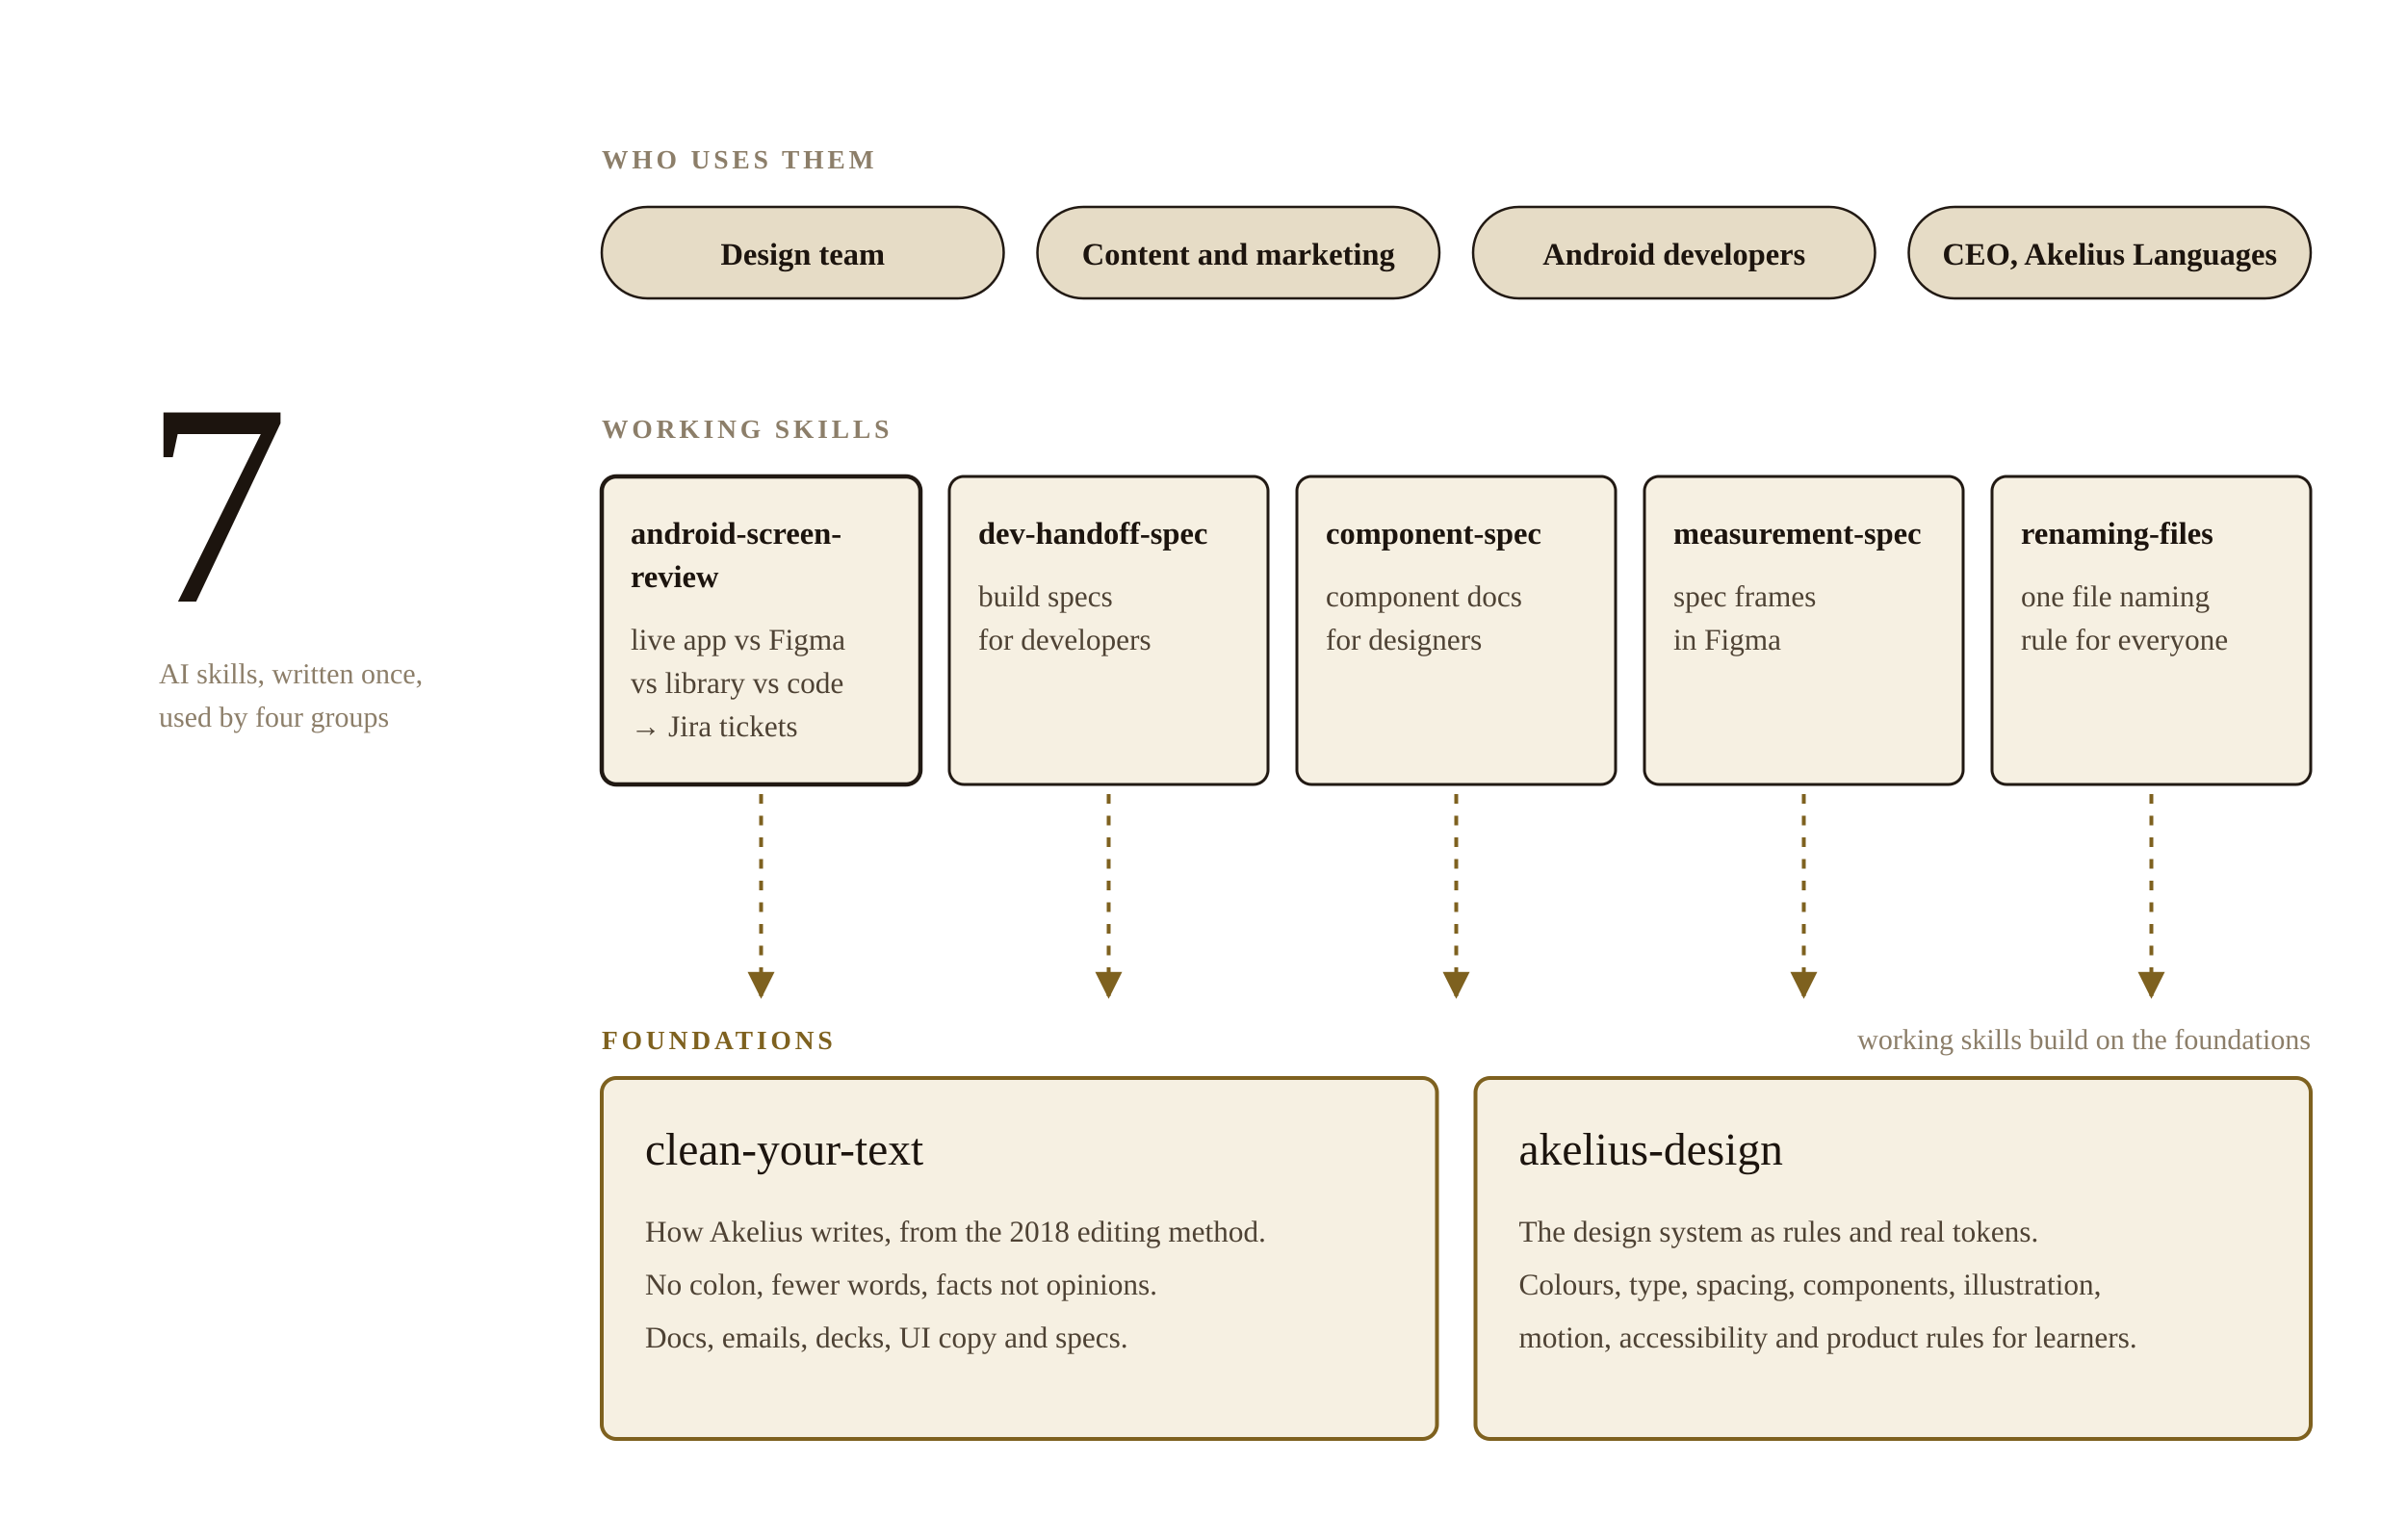
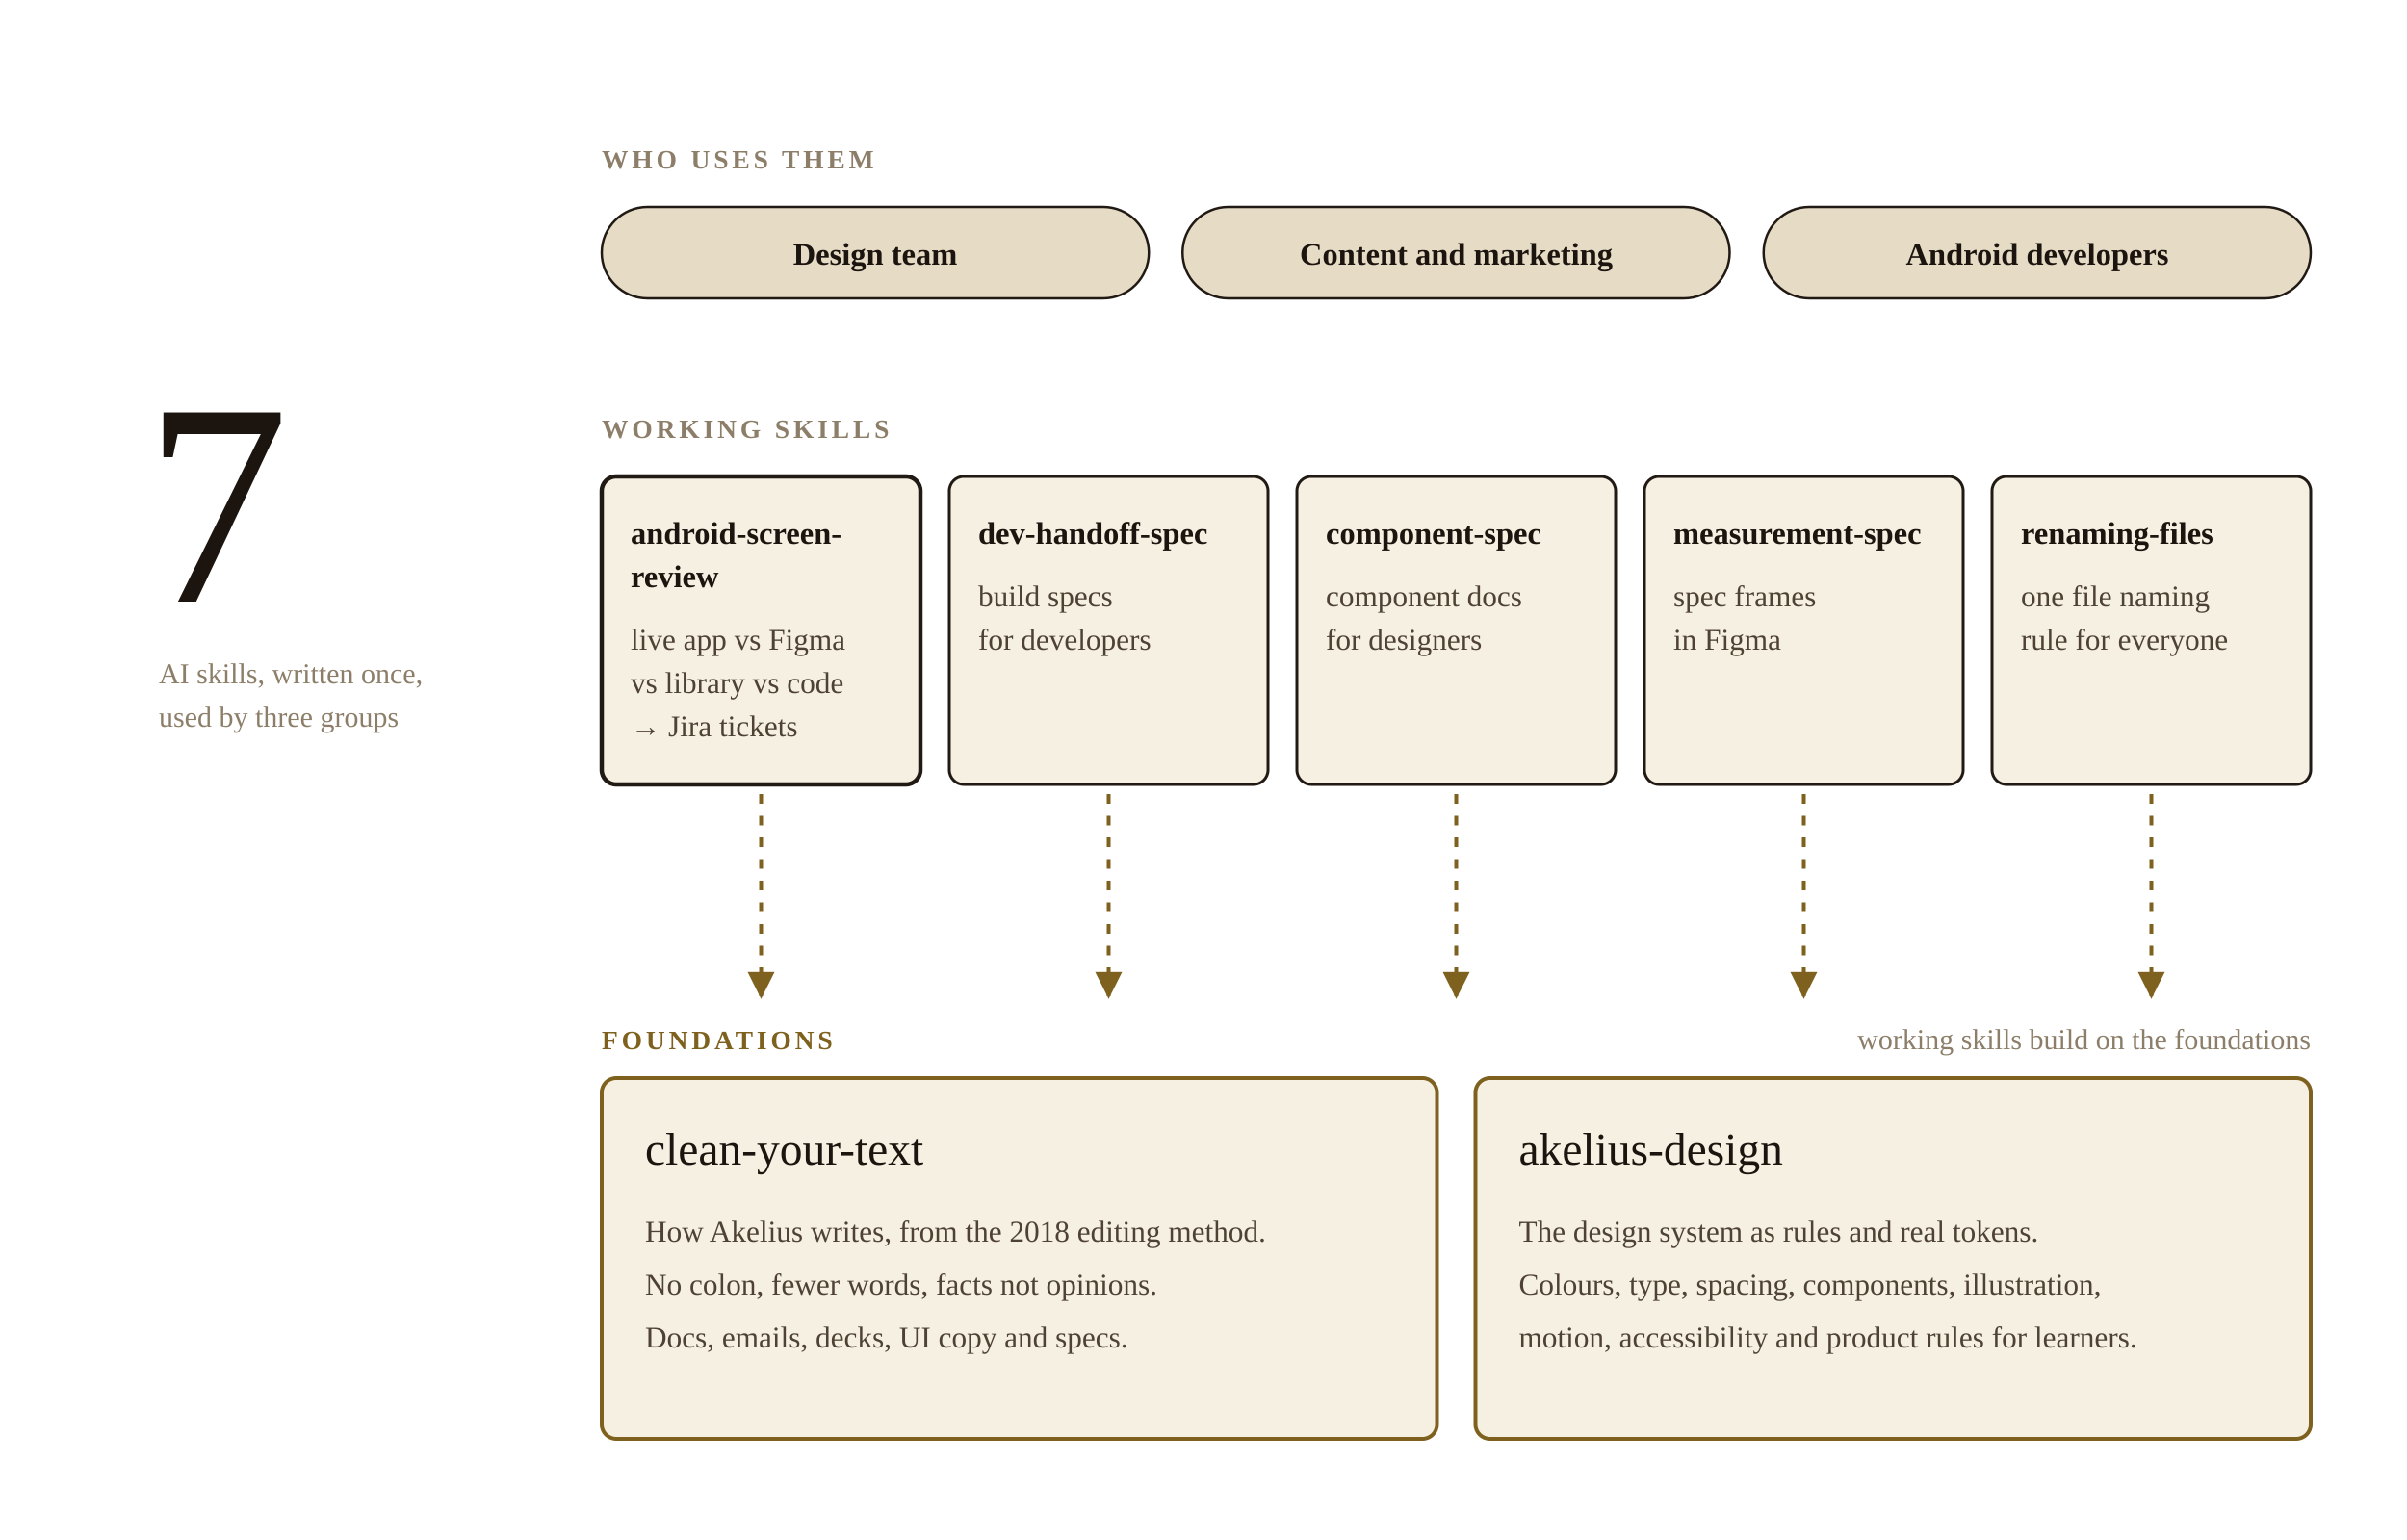
<svg xmlns="http://www.w3.org/2000/svg" viewBox="0 0 1000 640" width="1000" height="640" role="img" aria-labelledby="aih-t aih-d" class="re-drawing">
  <style>
.aih-k{fill:var(--dim, #8c7e69);font-family:var(--sans, 'Helvetica Neue', Arial, sans-serif);font-size:11px;font-weight:600;letter-spacing:.14em}
.aih-kg{fill:var(--gold-deep, #7e611f);font-family:var(--sans, 'Helvetica Neue', Arial, sans-serif);font-size:11px;font-weight:600;letter-spacing:.14em}
.aih-h{fill:var(--head, #1c140e);font-family:var(--serif, Georgia, 'Times New Roman', serif);font-size:19px}
.aih-num{fill:var(--head, #1c140e);font-family:var(--serif, Georgia, 'Times New Roman', serif);font-size:120px}
.aih-s{fill:var(--body, #4e4234);font-family:var(--sans, 'Helvetica Neue', Arial, sans-serif);font-size:12.5px}
.aih-sd{fill:var(--dim, #8c7e69);font-family:var(--sans, 'Helvetica Neue', Arial, sans-serif);font-size:12px}
.aih-sb{fill:var(--head, #1c140e);font-family:var(--sans, 'Helvetica Neue', Arial, sans-serif);font-size:13px;font-weight:600}
.aih-box{fill:var(--card, #f6f0e2);stroke:var(--ink, #211913);stroke-width:1.2}
.aih-boxs{fill:var(--card, #f6f0e2);stroke:var(--ink, #211913);stroke-width:1.8}
.aih-boxg{fill:var(--card, #f6f0e2);stroke:var(--gold-deep, #7e611f);stroke-width:1.6}
.aih-band{fill:var(--paper-2, #e6dcc6);stroke:var(--line-strong, rgba(60,44,24,.28));stroke-width:1}
.aih-ln{fill:none;stroke:var(--ink, #211913);stroke-width:1.5}
.aih-lngd{fill:none;stroke:var(--gold-deep, #7e611f);stroke-width:1.6;stroke-dasharray:4 5}
.aih-ah{fill:var(--ink, #211913)}
.aih-ahg{fill:var(--gold-deep, #7e611f)}
.aih-chip{fill:var(--paper-2, #e6dcc6);stroke:var(--ink, #211913);stroke-width:1}
</style>
  <defs>
    <marker id="aih-a" viewBox="0 0 10 10" refX="9" refY="5" markerWidth="7" markerHeight="7" orient="auto-start-reverse">
      <path class="aih-ah" d="M0,0 L10,5 L0,10 z" />
    </marker>
    <marker id="aih-ag" viewBox="0 0 10 10" refX="9" refY="5" markerWidth="7" markerHeight="7" orient="auto-start-reverse">
      <path class="aih-ahg" d="M0,0 L10,5 L0,10 z" />
    </marker>
  </defs>
  <text class="aih-num" x="60" y="250" text-anchor="start">7</text>
  <text class="aih-sd" x="66" y="284" text-anchor="start">AI skills, written once,</text>
-   <text class="aih-sd" x="66" y="302" text-anchor="start">used by four groups</text>
+   <text class="aih-sd" x="66" y="302" text-anchor="start">used by three groups</text>
  <text class="aih-k" x="250" y="70" text-anchor="start">WHO USES THEM</text>
-   <rect class="aih-chip" x="250.0" y="86" width="167.0" height="38" rx="19" />
-   <text class="aih-sb" x="333.5" y="110" text-anchor="middle">Design team</text>
-   <rect class="aih-chip" x="431.0" y="86" width="167.0" height="38" rx="19" />
-   <text class="aih-sb" x="514.5" y="110" text-anchor="middle">Content and marketing</text>
-   <rect class="aih-chip" x="612.0" y="86" width="167.0" height="38" rx="19" />
-   <text class="aih-sb" x="695.5" y="110" text-anchor="middle">Android developers</text>
-   <rect class="aih-chip" x="793.0" y="86" width="167.0" height="38" rx="19" />
-   <text class="aih-sb" x="876.5" y="110" text-anchor="middle">CEO, Akelius Languages</text>
+   <rect class="aih-chip" x="250.0" y="86" width="227.3" height="38" rx="19" />
+   <text class="aih-sb" x="363.6" y="110" text-anchor="middle">Design team</text>
+   <rect class="aih-chip" x="491.3" y="86" width="227.3" height="38" rx="19" />
+   <text class="aih-sb" x="605.0" y="110" text-anchor="middle">Content and marketing</text>
+   <rect class="aih-chip" x="732.7" y="86" width="227.3" height="38" rx="19" />
+   <text class="aih-sb" x="846.4" y="110" text-anchor="middle">Android developers</text>
  <text class="aih-k" x="250" y="182" text-anchor="start">WORKING SKILLS</text>
  <rect class="aih-boxs" x="250.0" y="198" width="132.4" height="128" rx="6" />
  <text class="aih-sb" x="262.0" y="226" text-anchor="start">android-screen-</text>
  <text class="aih-sb" x="262.0" y="244" text-anchor="start">review</text>
  <text class="aih-s" x="262.0" y="270" text-anchor="start">live app vs Figma</text>
  <text class="aih-s" x="262.0" y="288" text-anchor="start">vs library vs code</text>
  <text class="aih-s" x="262.0" y="306" text-anchor="start">→ Jira tickets</text>
  <path class="aih-lngd" d="M316.2,330 L316.2,414" marker-end="url(#aih-ag)" />
  <rect class="aih-box" x="394.4" y="198" width="132.4" height="128" rx="6" />
  <text class="aih-sb" x="406.4" y="226" text-anchor="start">dev-handoff-spec</text>
  <text class="aih-s" x="406.4" y="252" text-anchor="start">build specs</text>
  <text class="aih-s" x="406.4" y="270" text-anchor="start">for developers</text>
  <path class="aih-lngd" d="M460.6,330 L460.6,414" marker-end="url(#aih-ag)" />
  <rect class="aih-box" x="538.8" y="198" width="132.4" height="128" rx="6" />
  <text class="aih-sb" x="550.8" y="226" text-anchor="start">component-spec</text>
  <text class="aih-s" x="550.8" y="252" text-anchor="start">component docs</text>
  <text class="aih-s" x="550.8" y="270" text-anchor="start">for designers</text>
  <path class="aih-lngd" d="M605.0,330 L605.0,414" marker-end="url(#aih-ag)" />
  <rect class="aih-box" x="683.2" y="198" width="132.4" height="128" rx="6" />
  <text class="aih-sb" x="695.2" y="226" text-anchor="start">measurement-spec</text>
  <text class="aih-s" x="695.2" y="252" text-anchor="start">spec frames</text>
  <text class="aih-s" x="695.2" y="270" text-anchor="start">in Figma</text>
  <path class="aih-lngd" d="M749.4,330 L749.4,414" marker-end="url(#aih-ag)" />
  <rect class="aih-box" x="827.6" y="198" width="132.4" height="128" rx="6" />
  <text class="aih-sb" x="839.6" y="226" text-anchor="start">renaming-files</text>
  <text class="aih-s" x="839.6" y="252" text-anchor="start">one file naming</text>
  <text class="aih-s" x="839.6" y="270" text-anchor="start">rule for everyone</text>
  <path class="aih-lngd" d="M893.8,330 L893.8,414" marker-end="url(#aih-ag)" />
  <text class="aih-kg" x="250" y="436" text-anchor="start">FOUNDATIONS</text>
  <text class="aih-sd" x="960" y="436" text-anchor="end">working skills build on the foundations</text>
  <rect class="aih-boxg" x="250.0" y="448" width="347.0" height="150" rx="6" />
  <text class="aih-h" x="268.0" y="484" text-anchor="start">clean-your-text</text>
  <text class="aih-s" x="268.0" y="516" text-anchor="start">How Akelius writes, from the 2018 editing method.</text>
  <text class="aih-s" x="268.0" y="538" text-anchor="start">No colon, fewer words, facts not opinions.</text>
  <text class="aih-s" x="268.0" y="560" text-anchor="start">Docs, emails, decks, UI copy and specs.</text>
  <rect class="aih-boxg" x="613.0" y="448" width="347.0" height="150" rx="6" />
  <text class="aih-h" x="631.0" y="484" text-anchor="start">akelius-design</text>
  <text class="aih-s" x="631.0" y="516" text-anchor="start">The design system as rules and real tokens.</text>
  <text class="aih-s" x="631.0" y="538" text-anchor="start">Colours, type, spacing, components, illustration,</text>
  <text class="aih-s" x="631.0" y="560" text-anchor="start">motion, accessibility and product rules for learners.</text>
</svg>
